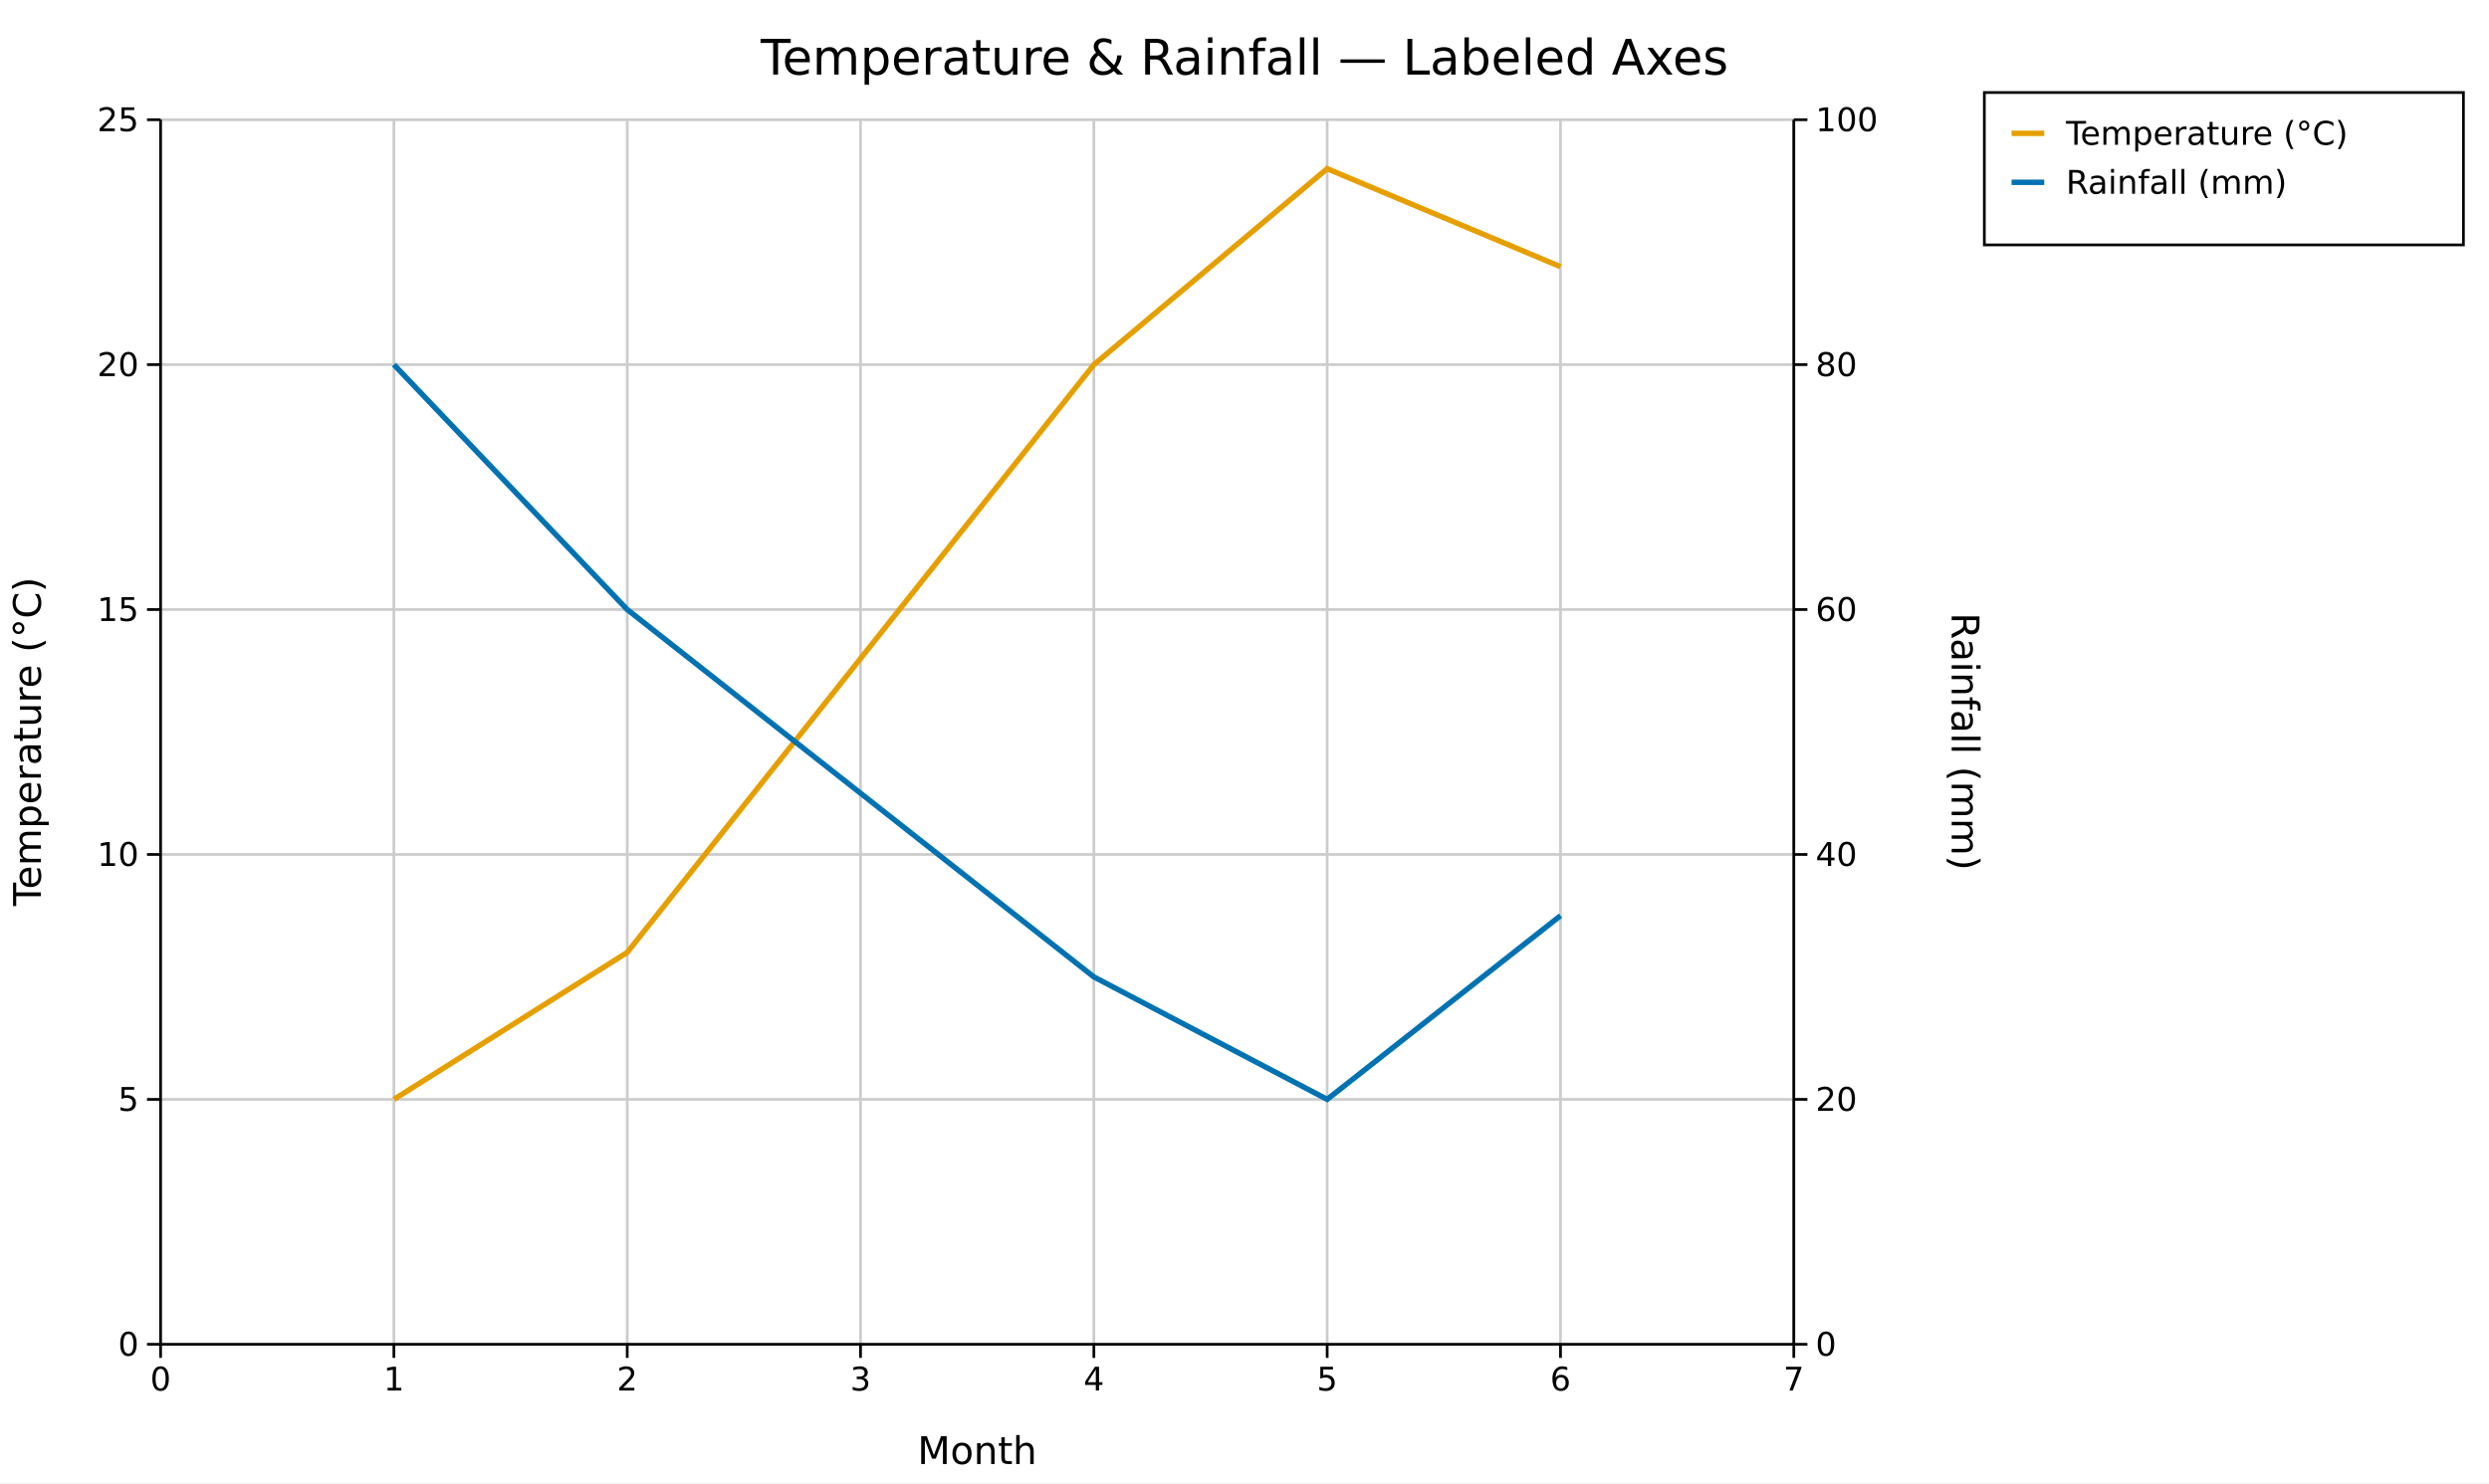
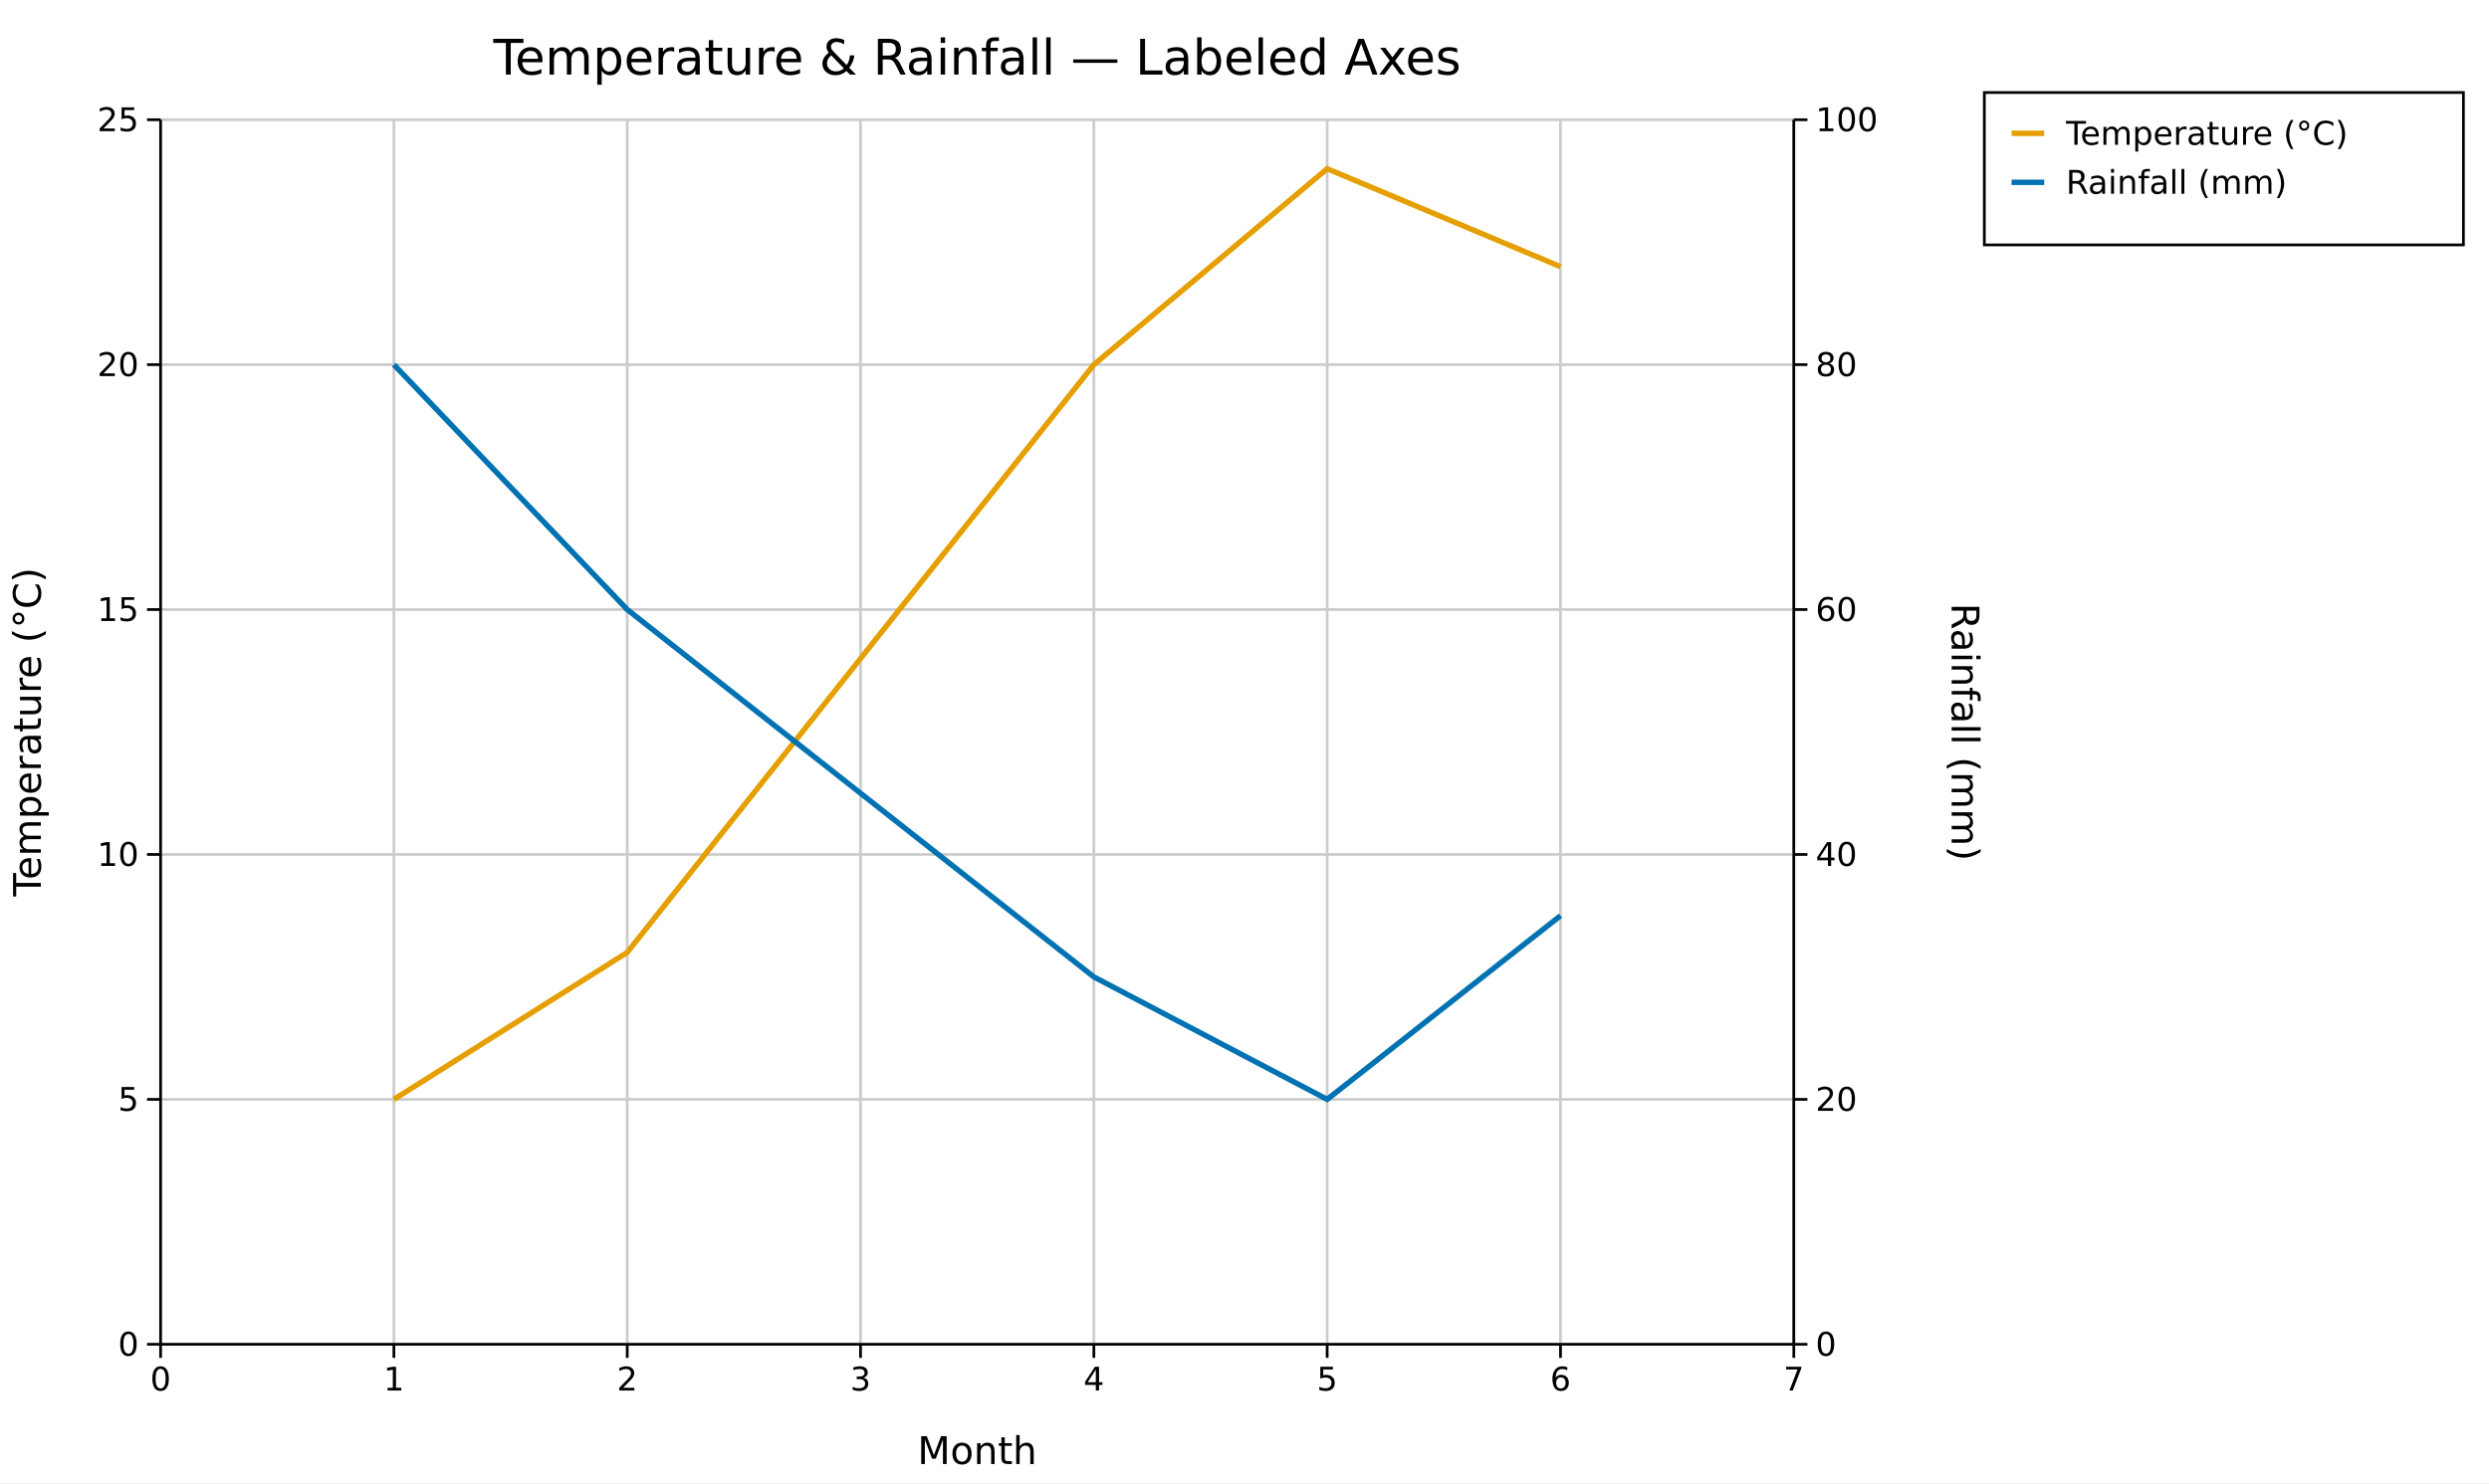
<svg xmlns="http://www.w3.org/2000/svg" width="914.4" height="545" font-family="DejaVu Sans, Liberation Sans, Arial, sans-serif" fill="black">
  <rect width="100%" height="100%" fill="white" />
  <defs>
    <clipPath id="kuva-clip-1">
      <rect x="59" y="44" width="600" height="450" />
    </clipPath>
  </defs>
  <line x1="144.71" y1="44" x2="144.71" y2="494" stroke="#cccccc" stroke-width="1" />
  <line x1="230.43" y1="44" x2="230.43" y2="494" stroke="#cccccc" stroke-width="1" />
  <line x1="316.14" y1="44" x2="316.14" y2="494" stroke="#cccccc" stroke-width="1" />
  <line x1="401.86" y1="44" x2="401.86" y2="494" stroke="#cccccc" stroke-width="1" />
  <line x1="487.57" y1="44" x2="487.57" y2="494" stroke="#cccccc" stroke-width="1" />
  <line x1="573.29" y1="44" x2="573.29" y2="494" stroke="#cccccc" stroke-width="1" />
  <line x1="659" y1="44" x2="659" y2="494" stroke="#cccccc" stroke-width="1" />
  <line x1="59" y1="404" x2="659" y2="404" stroke="#cccccc" stroke-width="1" />
  <line x1="59" y1="314" x2="659" y2="314" stroke="#cccccc" stroke-width="1" />
  <line x1="59" y1="224" x2="659" y2="224" stroke="#cccccc" stroke-width="1" />
  <line x1="59" y1="134" x2="659" y2="134" stroke="#cccccc" stroke-width="1" />
  <line x1="59" y1="44" x2="659" y2="44" stroke="#cccccc" stroke-width="1" />
  <line x1="59" y1="494" x2="659" y2="494" stroke="#000000" stroke-width="1" />
  <line x1="59" y1="44" x2="59" y2="494" stroke="#000000" stroke-width="1" />
  <line x1="59" y1="494" x2="59" y2="499" stroke="#000000" stroke-width="1" />
  <text x="59" y="511" font-size="12" text-anchor="middle">0</text>
  <line x1="144.71" y1="494" x2="144.71" y2="499" stroke="#000000" stroke-width="1" />
  <text x="144.71" y="511" font-size="12" text-anchor="middle">1</text>
  <line x1="230.43" y1="494" x2="230.43" y2="499" stroke="#000000" stroke-width="1" />
  <text x="230.43" y="511" font-size="12" text-anchor="middle">2</text>
  <line x1="316.14" y1="494" x2="316.14" y2="499" stroke="#000000" stroke-width="1" />
  <text x="316.14" y="511" font-size="12" text-anchor="middle">3</text>
  <line x1="401.86" y1="494" x2="401.86" y2="499" stroke="#000000" stroke-width="1" />
  <text x="401.86" y="511" font-size="12" text-anchor="middle">4</text>
  <line x1="487.57" y1="494" x2="487.57" y2="499" stroke="#000000" stroke-width="1" />
  <text x="487.57" y="511" font-size="12" text-anchor="middle">5</text>
  <line x1="573.29" y1="494" x2="573.29" y2="499" stroke="#000000" stroke-width="1" />
  <text x="573.29" y="511" font-size="12" text-anchor="middle">6</text>
  <line x1="659" y1="494" x2="659" y2="499" stroke="#000000" stroke-width="1" />
  <text x="659" y="511" font-size="12" text-anchor="middle">7</text>
  <line x1="54" y1="494" x2="59" y2="494" stroke="#000000" stroke-width="1" />
  <text x="51" y="498.2" font-size="12" text-anchor="end">0</text>
  <line x1="54" y1="404" x2="59" y2="404" stroke="#000000" stroke-width="1" />
  <text x="51" y="408.2" font-size="12" text-anchor="end">5</text>
  <line x1="54" y1="314" x2="59" y2="314" stroke="#000000" stroke-width="1" />
  <text x="51" y="318.2" font-size="12" text-anchor="end">10</text>
  <line x1="54" y1="224" x2="59" y2="224" stroke="#000000" stroke-width="1" />
  <text x="51" y="228.2" font-size="12" text-anchor="end">15</text>
  <line x1="54" y1="134" x2="59" y2="134" stroke="#000000" stroke-width="1" />
  <text x="51" y="138.2" font-size="12" text-anchor="end">20</text>
  <line x1="54" y1="44" x2="59" y2="44" stroke="#000000" stroke-width="1" />
  <text x="51" y="48.2" font-size="12" text-anchor="end">25</text>
  <line x1="659" y1="44" x2="659" y2="494" stroke="#000000" stroke-width="1" />
  <line x1="659" y1="494" x2="664" y2="494" stroke="#000000" stroke-width="1" />
  <text x="667" y="498.2" font-size="12" text-anchor="start">0</text>
  <line x1="659" y1="404" x2="664" y2="404" stroke="#000000" stroke-width="1" />
  <text x="667" y="408.2" font-size="12" text-anchor="start">20</text>
  <line x1="659" y1="314" x2="664" y2="314" stroke="#000000" stroke-width="1" />
  <text x="667" y="318.2" font-size="12" text-anchor="start">40</text>
  <line x1="659" y1="224" x2="664" y2="224" stroke="#000000" stroke-width="1" />
  <text x="667" y="228.2" font-size="12" text-anchor="start">60</text>
  <line x1="659" y1="134" x2="664" y2="134" stroke="#000000" stroke-width="1" />
  <text x="667" y="138.2" font-size="12" text-anchor="start">80</text>
  <line x1="659" y1="44" x2="664" y2="44" stroke="#000000" stroke-width="1" />
  <text x="667" y="48.2" font-size="12" text-anchor="start">100</text>
-   <text x="717" y="272.5" font-size="14" text-anchor="middle" transform="rotate(90,717,272.5)">Rainfall (mm)</text>
+   <text x="717" y="269" font-size="14" text-anchor="middle" transform="rotate(90,717,269)">Rainfall (mm)</text>
  <text x="359" y="538" font-size="14" text-anchor="middle">Month</text>
-   <text x="15" y="272.5" font-size="14" text-anchor="middle" transform="rotate(-90,15,272.5)">Temperature (°C)</text>
-   <text x="457.2" y="27.4" font-size="18" text-anchor="middle">Temperature &amp; Rainfall — Labeled Axes</text>
+   <text x="15" y="269" font-size="14" text-anchor="middle" transform="rotate(-90,15,269)">Temperature (°C)</text>
+   <text x="359" y="27.4" font-size="18" text-anchor="middle">Temperature &amp; Rainfall — Labeled Axes</text>
  <g clip-path="url(#kuva-clip-1)">
    <path d="M 144.71 404 L 230.43 350 L 316.14 242 L 401.86 134 L 487.57 62 L 573.29 98 " stroke="#e69f00" stroke-width="2" fill="none" />
    <path d="M 144.71 134 L 230.43 224 L 316.14 291.5 L 401.86 359 L 487.57 404 L 573.29 336.5 " stroke="#0072b2" stroke-width="2" fill="none" />
  </g>
  <rect x="729" y="34" width="176" height="56" fill="#ffffff" />
  <rect x="729" y="34" width="176" height="56" fill="none" stroke="#000000" stroke-width="1" />
  <text x="759" y="53.2" font-size="12" text-anchor="start">Temperature (°C)</text>
  <line x1="739" y1="49" x2="751" y2="49" stroke="#e69f00" stroke-width="2" />
  <text x="759" y="71.2" font-size="12" text-anchor="start">Rainfall (mm)</text>
  <line x1="739" y1="67" x2="751" y2="67" stroke="#0072b2" stroke-width="2" />
</svg>
